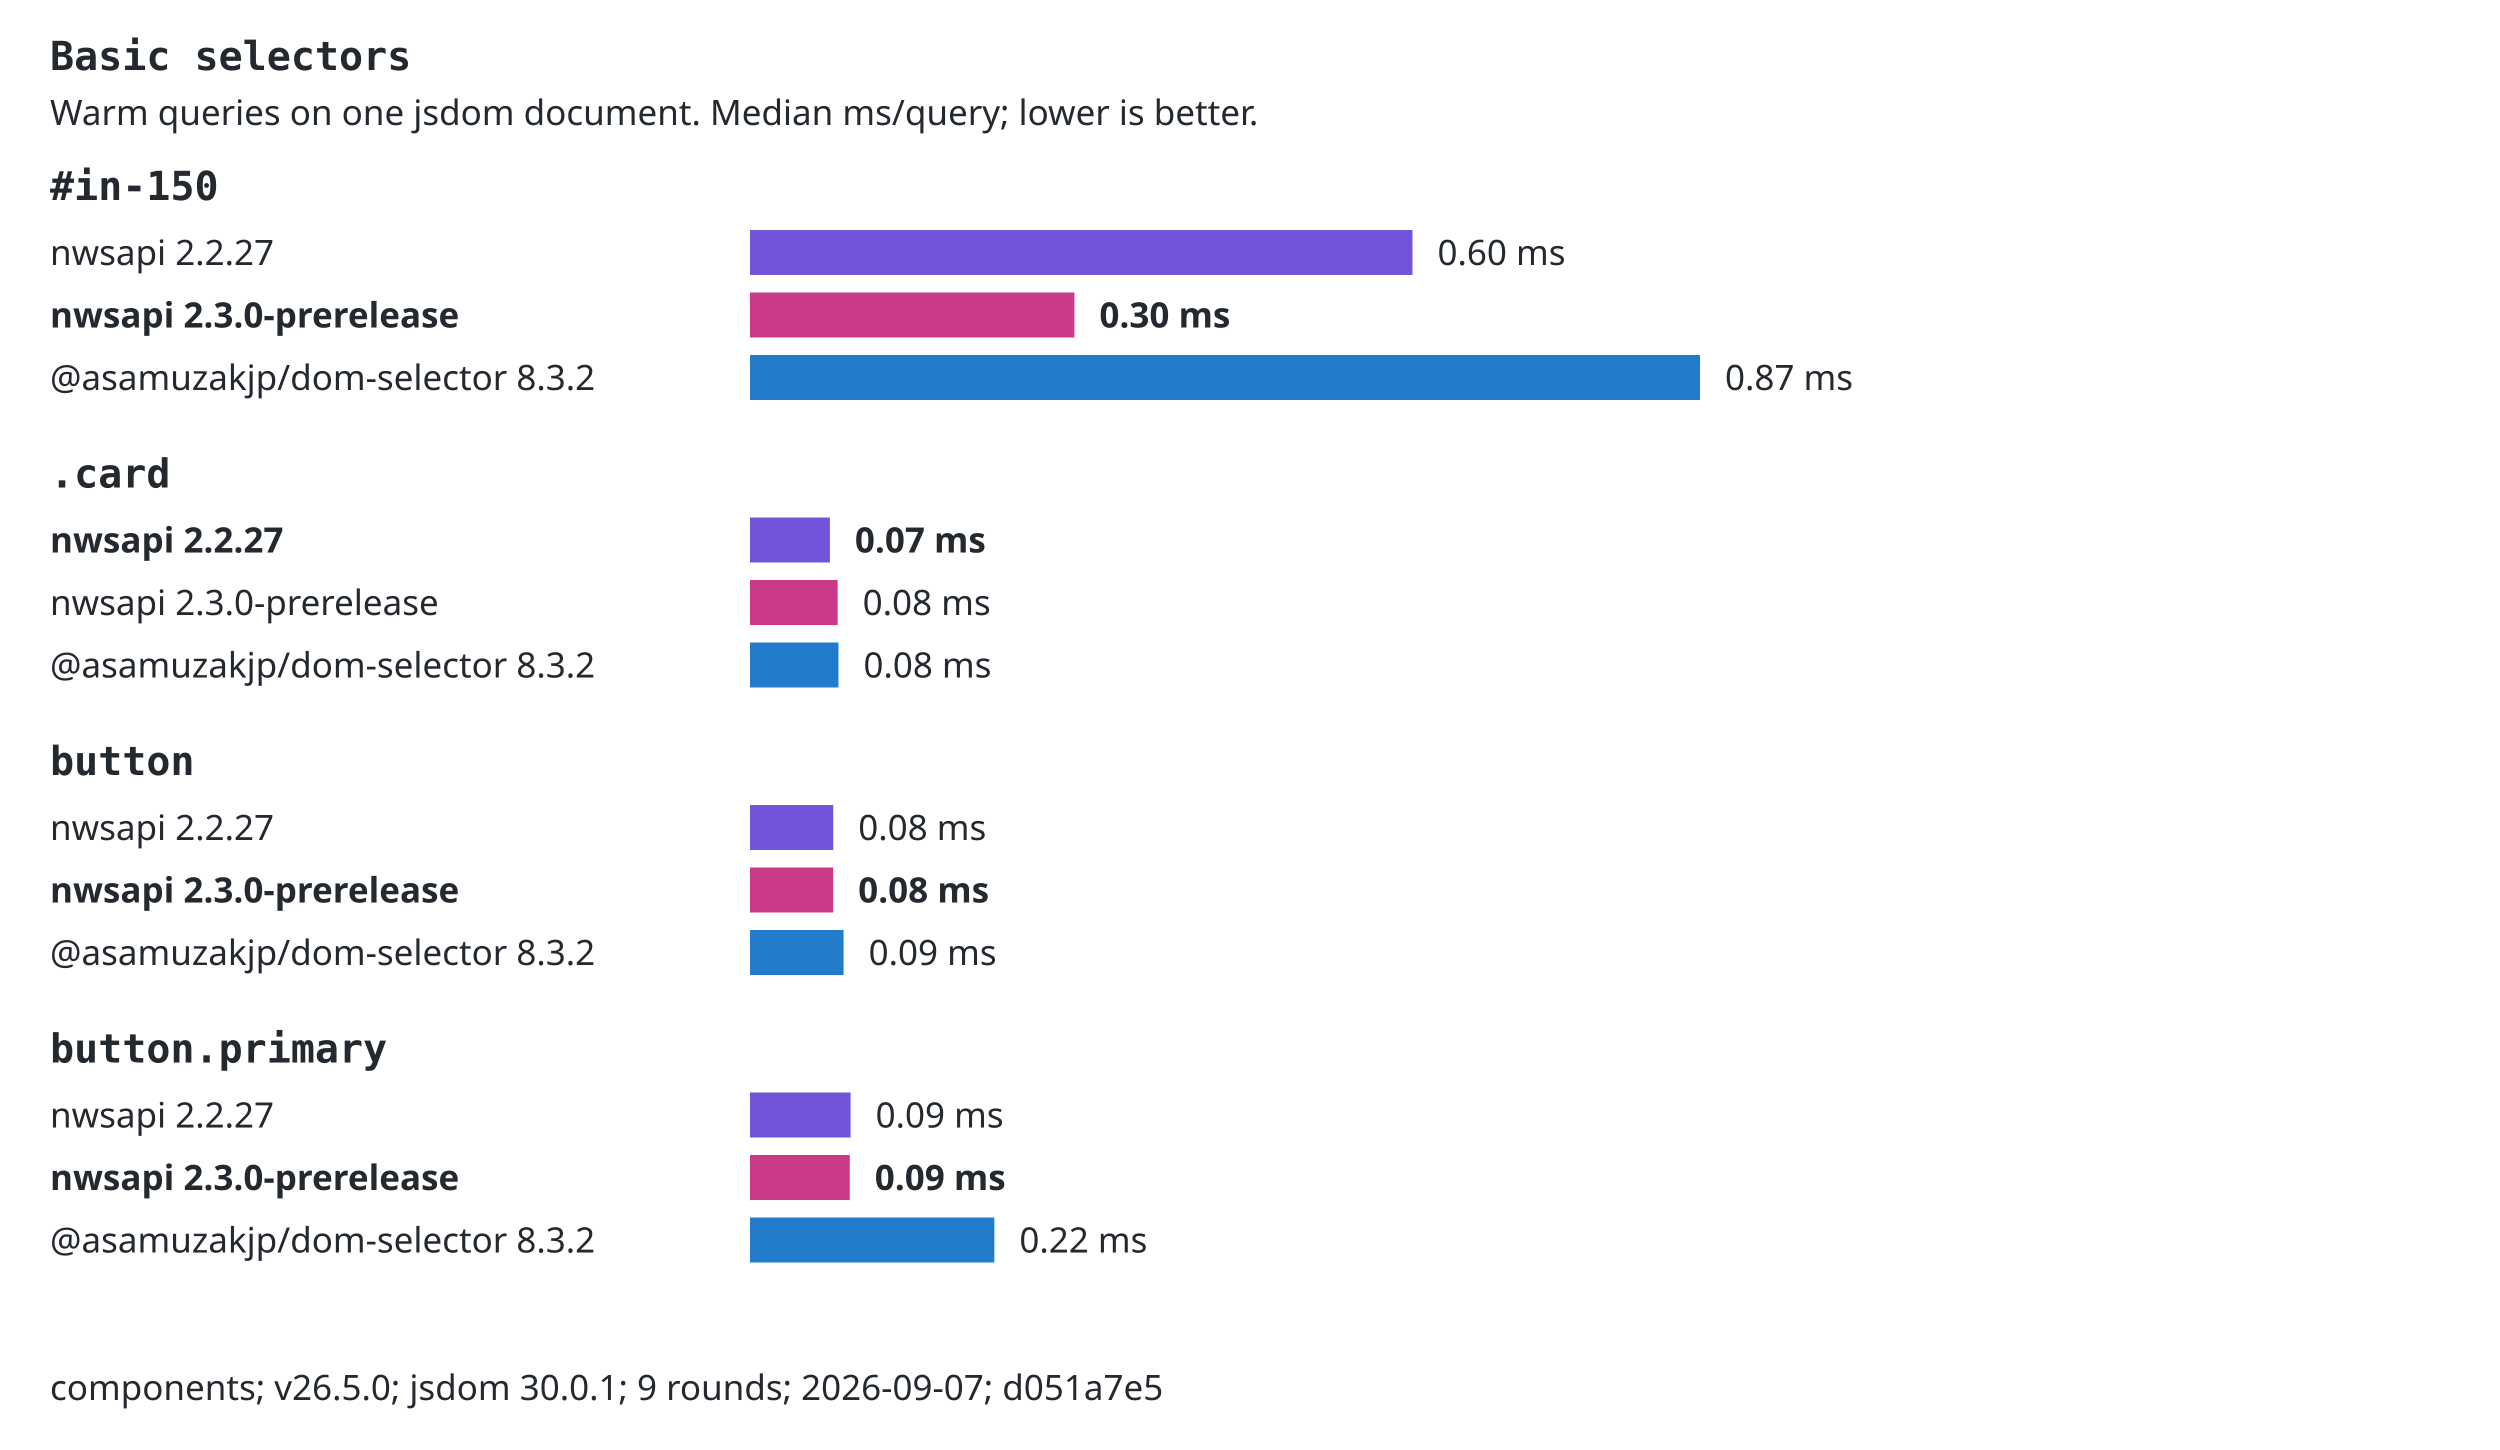
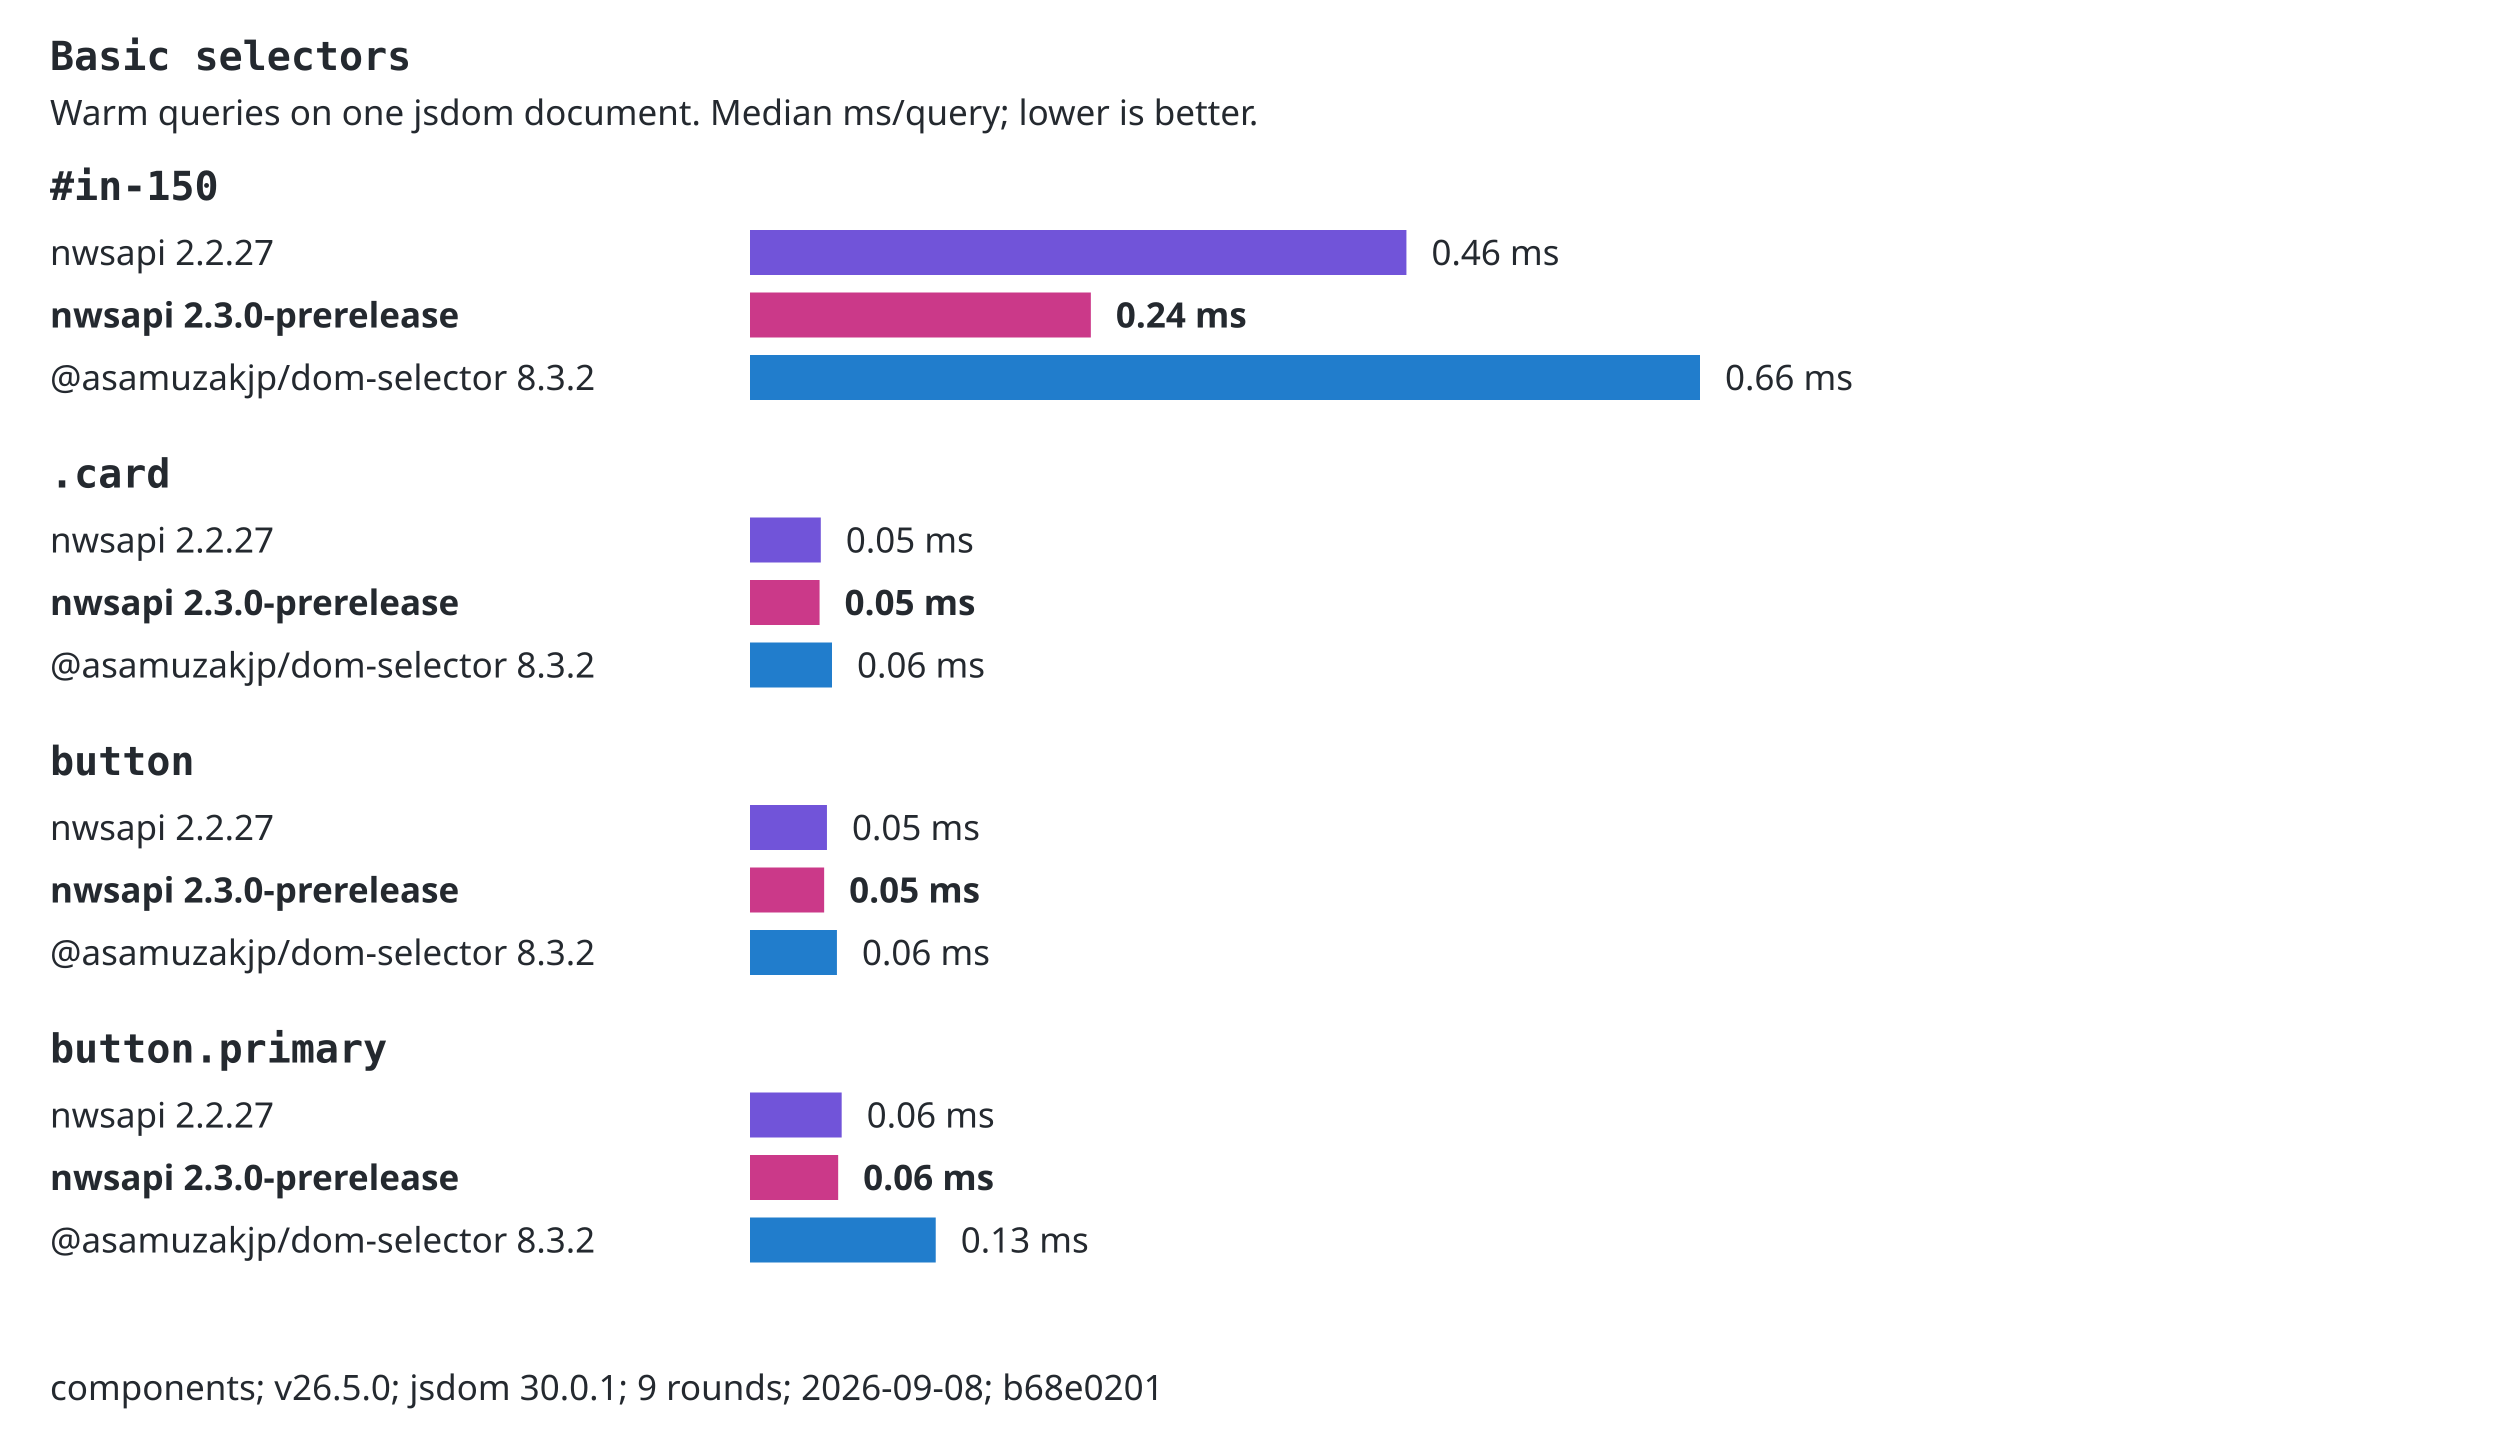
<svg xmlns="http://www.w3.org/2000/svg" width="1000" height="580" viewBox="0 0 1000 580" role="img">
  <style>text{font:14px system-ui,sans-serif;fill:#24292f}.selector{font:16px monospace;font-weight:600}.background{fill:#fff}.bar{transform-box:fill-box;transform-origin:left center;animation:fill 800ms ease-out both}@keyframes fill{from{transform:scaleX(0)}to{transform:scaleX(1)}}@media(prefers-reduced-motion:reduce){.bar{animation:none}}@media(prefers-color-scheme:dark){text{fill:#e6edf3}.background{fill:#0d1117}}</style>
  <rect class="background" width="1000" height="580" />
  <text x="20" y="28" class="selector">Basic selectors</text>
  <text x="20" y="50">Warm queries on one jsdom document. Median ms/query; lower is better.</text>
  <text x="20" y="80" class="selector">#in-150</text>
  <text x="20" y="106">nwsapi 2.2.27</text>
-   <rect class="bar" x="300" y="92" width="264.99" height="18" fill="#7154d9" />
-   <text x="574.992" y="106">0.60 ms</text>
+   <rect class="bar" x="300" y="92" width="262.57" height="18" fill="#7154d9" />
+   <text x="572.574" y="106">0.46 ms</text>
  <text x="20" y="131" style="font-weight:700">nwsapi 2.3.0-prerelease</text>
-   <rect class="bar" x="300" y="117" width="129.77" height="18" fill="#cb3989" />
-   <text x="439.771" y="131" style="font-weight:700">0.30 ms</text>
+   <rect class="bar" x="300" y="117" width="136.34" height="18" fill="#cb3989" />
+   <text x="446.336" y="131" style="font-weight:700">0.24 ms</text>
  <text x="20" y="156">@asamuzakjp/dom-selector 8.3.2</text>
  <rect class="bar" x="300" y="142" width="380" height="18" fill="#217dcc" />
-   <text x="690" y="156">0.87 ms</text>
+   <text x="690" y="156">0.66 ms</text>
  <text x="20" y="195" class="selector">.card</text>
-   <text x="20" y="221" style="font-weight:700">nwsapi 2.2.27</text>
-   <rect class="bar" x="300" y="207" width="31.96" height="18" fill="#7154d9" />
-   <text x="341.959" y="221" style="font-weight:700">0.07 ms</text>
-   <text x="20" y="246">nwsapi 2.3.0-prerelease</text>
-   <rect class="bar" x="300" y="232" width="35.06" height="18" fill="#cb3989" />
-   <text x="345.061" y="246">0.08 ms</text>
+   <text x="20" y="221">nwsapi 2.2.27</text>
+   <rect class="bar" x="300" y="207" width="28.32" height="18" fill="#7154d9" />
+   <text x="338.318" y="221">0.05 ms</text>
+   <text x="20" y="246" style="font-weight:700">nwsapi 2.3.0-prerelease</text>
+   <rect class="bar" x="300" y="232" width="27.83" height="18" fill="#cb3989" />
+   <text x="337.83" y="246" style="font-weight:700">0.05 ms</text>
  <text x="20" y="271">@asamuzakjp/dom-selector 8.3.2</text>
-   <rect class="bar" x="300" y="257" width="35.38" height="18" fill="#217dcc" />
-   <text x="345.376" y="271">0.08 ms</text>
+   <rect class="bar" x="300" y="257" width="32.8" height="18" fill="#217dcc" />
+   <text x="342.801" y="271">0.06 ms</text>
  <text x="20" y="310" class="selector">button</text>
  <text x="20" y="336">nwsapi 2.2.27</text>
-   <rect class="bar" x="300" y="322" width="33.3" height="18" fill="#7154d9" />
-   <text x="343.298" y="336">0.08 ms</text>
+   <rect class="bar" x="300" y="322" width="30.78" height="18" fill="#7154d9" />
+   <text x="340.781" y="336">0.05 ms</text>
  <text x="20" y="361" style="font-weight:700">nwsapi 2.3.0-prerelease</text>
-   <rect class="bar" x="300" y="347" width="33.27" height="18" fill="#cb3989" />
-   <text x="343.274" y="361" style="font-weight:700">0.08 ms</text>
+   <rect class="bar" x="300" y="347" width="29.66" height="18" fill="#cb3989" />
+   <text x="339.663" y="361" style="font-weight:700">0.05 ms</text>
  <text x="20" y="386">@asamuzakjp/dom-selector 8.3.2</text>
-   <rect class="bar" x="300" y="372" width="37.43" height="18" fill="#217dcc" />
-   <text x="347.432" y="386">0.09 ms</text>
+   <rect class="bar" x="300" y="372" width="34.77" height="18" fill="#217dcc" />
+   <text x="344.771" y="386">0.06 ms</text>
  <text x="20" y="425" class="selector">button.primary</text>
  <text x="20" y="451">nwsapi 2.2.27</text>
-   <rect class="bar" x="300" y="437" width="40.23" height="18" fill="#7154d9" />
-   <text x="350.229" y="451">0.09 ms</text>
+   <rect class="bar" x="300" y="437" width="36.67" height="18" fill="#7154d9" />
+   <text x="346.665" y="451">0.06 ms</text>
  <text x="20" y="476" style="font-weight:700">nwsapi 2.3.0-prerelease</text>
-   <rect class="bar" x="300" y="462" width="39.91" height="18" fill="#cb3989" />
-   <text x="349.911" y="476" style="font-weight:700">0.09 ms</text>
+   <rect class="bar" x="300" y="462" width="35.27" height="18" fill="#cb3989" />
+   <text x="345.268" y="476" style="font-weight:700">0.06 ms</text>
  <text x="20" y="501">@asamuzakjp/dom-selector 8.3.2</text>
-   <rect class="bar" x="300" y="487" width="97.75" height="18" fill="#217dcc" />
-   <text x="407.747" y="501">0.22 ms</text>
-   <text x="20" y="560">components; v26.5.0; jsdom 30.0.1; 9 rounds; 2026-09-07; d051a7e5</text>
+   <rect class="bar" x="300" y="487" width="74.29" height="18" fill="#217dcc" />
+   <text x="384.294" y="501">0.13 ms</text>
+   <text x="20" y="560">components; v26.5.0; jsdom 30.0.1; 9 rounds; 2026-09-08; b68e0201</text>
</svg>
